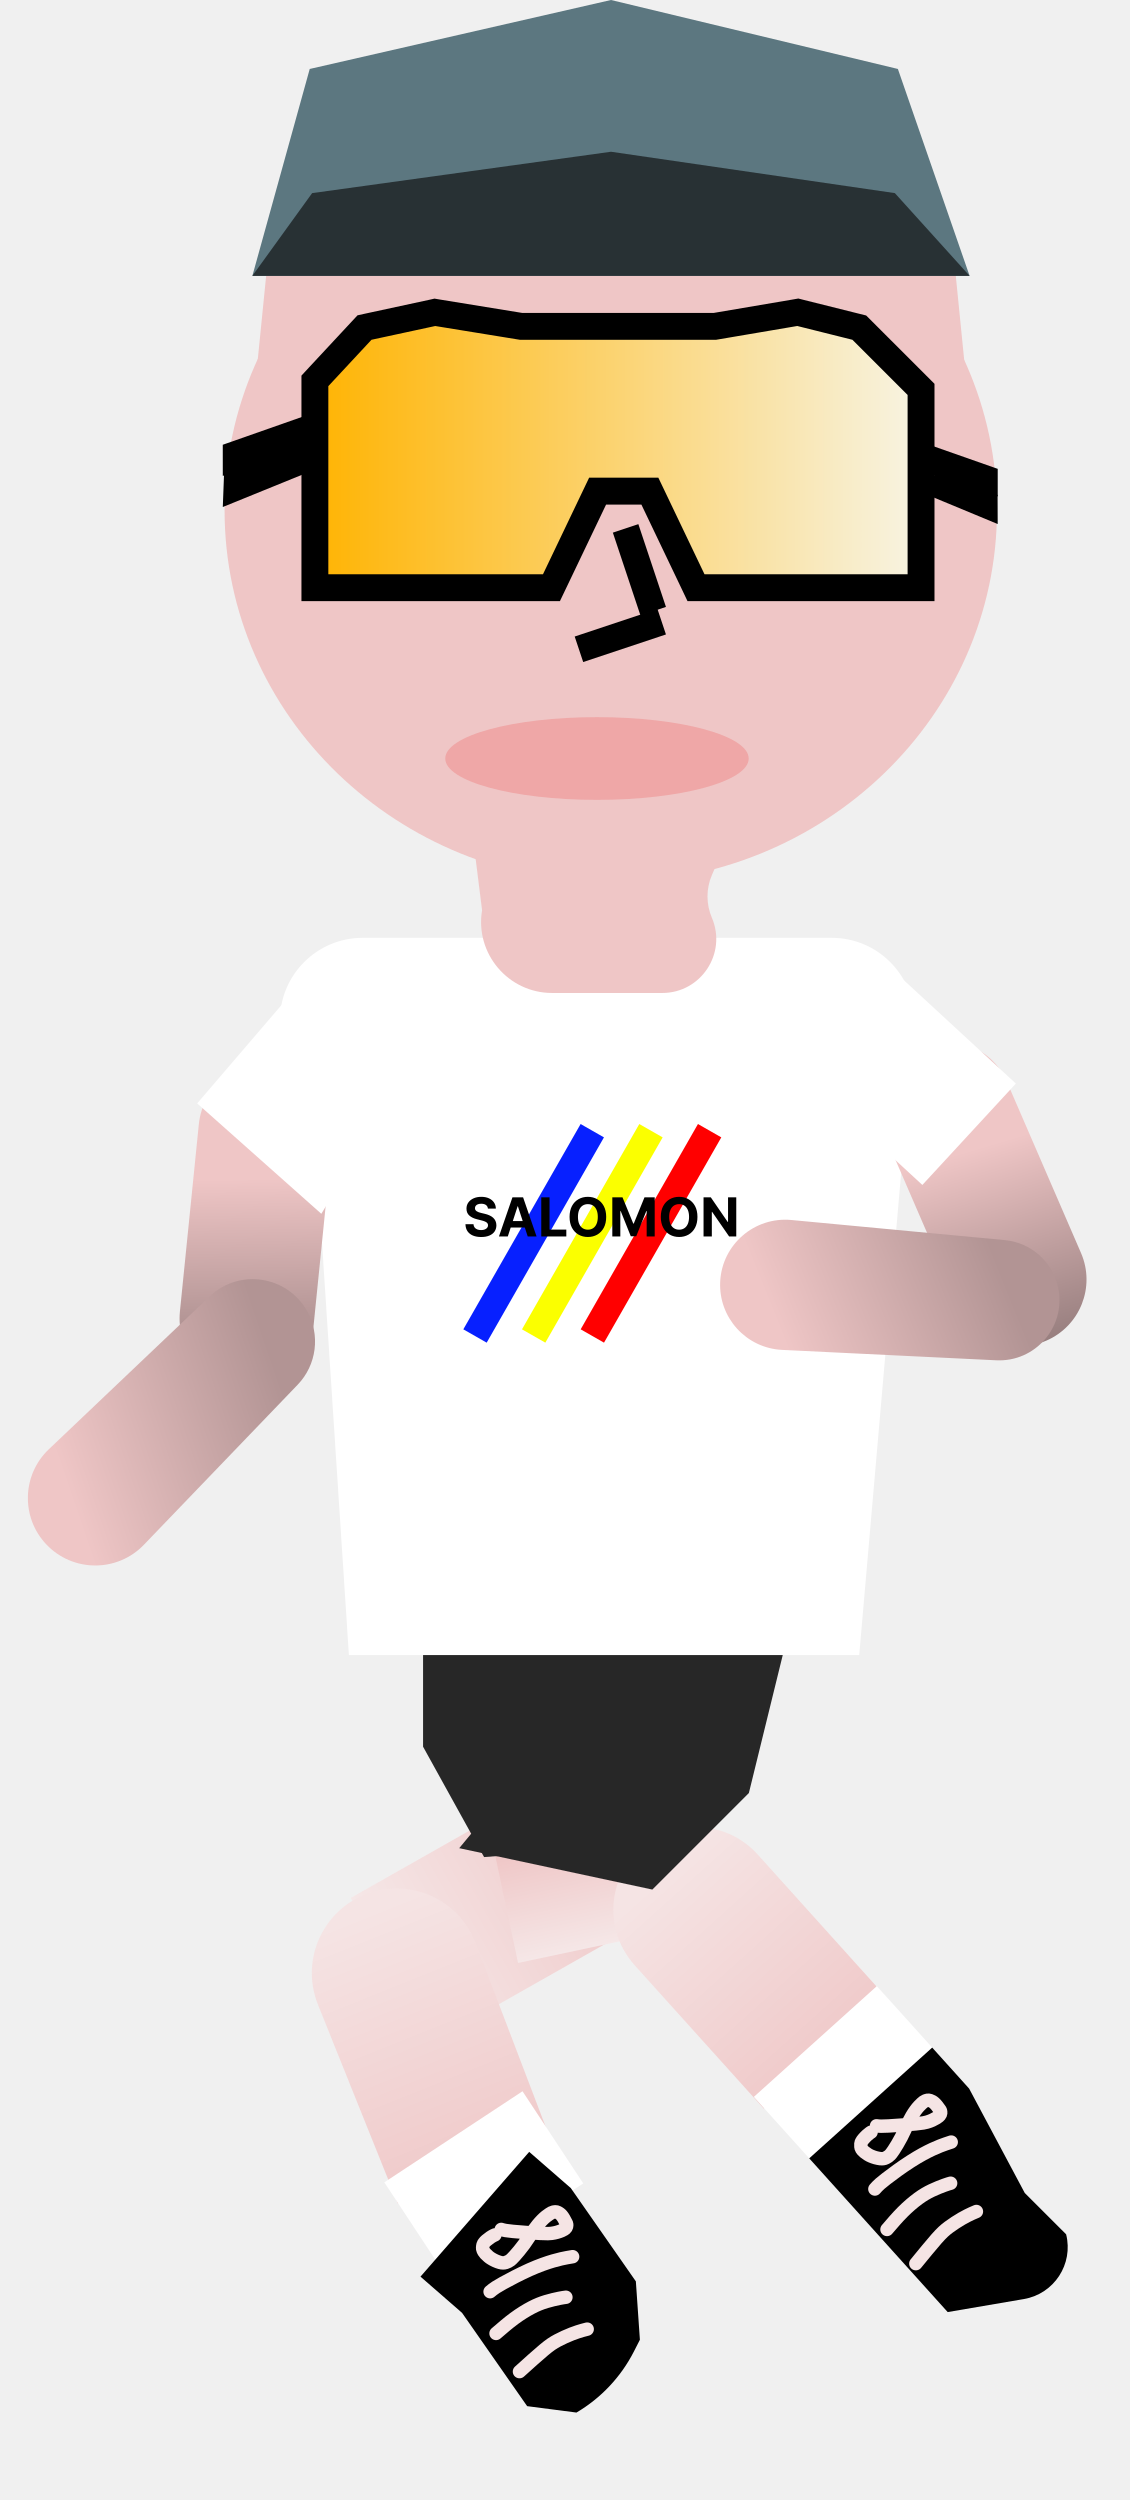
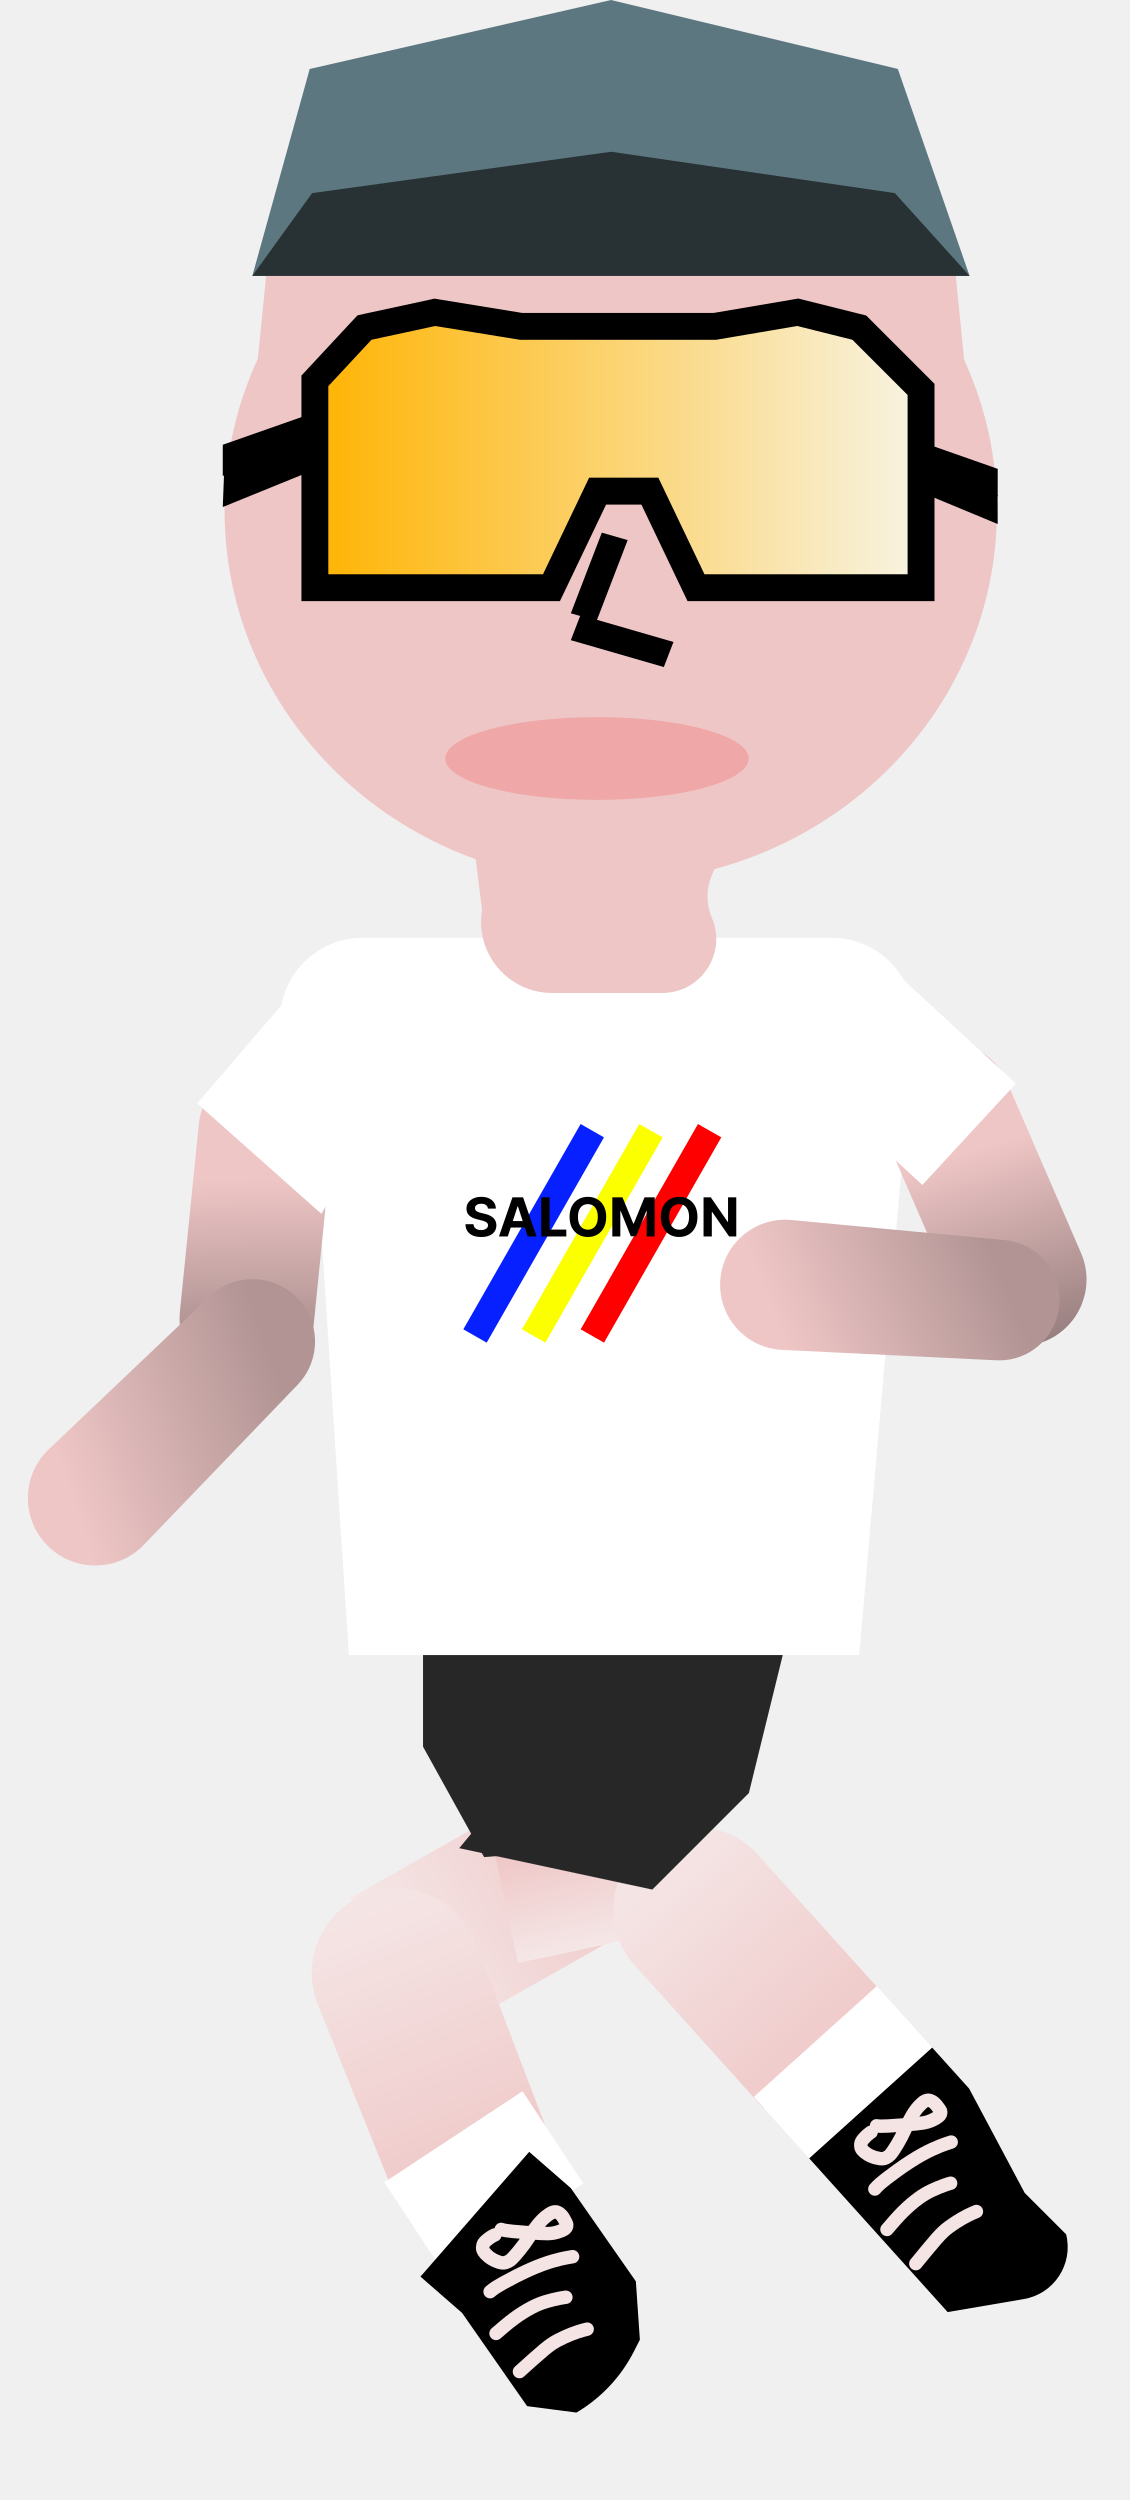
<svg xmlns="http://www.w3.org/2000/svg" width="42" height="93" viewBox="0 0 42 93" fill="none">
  <path d="M34.016 37.965C34.016 36.265 32.638 34.887 30.937 34.887H13.492C11.792 34.887 10.414 36.265 10.414 37.965C10.414 39.666 11.792 41.044 13.492 41.044H30.937C32.638 41.044 34.016 39.666 34.016 37.965Z" fill="white" />
-   <rect width="6.157" height="9.997" transform="matrix(-0.49294 -0.870064 -0.870064 0.49294 24.7795 71.0312)" fill="url(#paint0_linear_166_1121)" />
-   <rect width="6.157" height="4.105" transform="matrix(-0.978148 0.207912 0.207912 0.978148 24.4406 67.7266)" fill="url(#paint1_linear_166_1121)" />
-   <path d="M28.183 68.985C27.045 67.721 25.099 67.62 23.835 68.757C22.572 69.895 22.47 71.842 23.608 73.105L28.415 78.443L32.99 74.322L28.183 68.985Z" fill="url(#paint2_linear_166_1121)" />
-   <path d="M17.69 72.276C17.135 70.823 15.602 69.993 14.082 70.322C12.177 70.735 11.101 72.763 11.828 74.572L14.797 81.964L20.512 79.674L17.69 72.276Z" fill="url(#paint3_linear_166_1121)" />
-   <path d="M29.37 60.543L22.823 61.816L17.083 68.752L24.267 70.292L27.858 66.7L29.37 60.543Z" fill="#272727" />
-   <path d="M24.679 64.977L24.679 60.871L15.738 58.818L15.738 64.977L18.008 69.083L24.678 68.57L20.675 64.649L24.679 64.977Z" fill="#272727" />
+   <rect width="6.157" height="9.997" transform="matrix(-0.49294 -0.870064 -0.870064 0.49294 24.779 71.0312)" fill="url(#paint0_linear_166_1122)" />
+   <rect width="6.157" height="4.105" transform="matrix(-0.978148 0.207912 0.207912 0.978148 24.4401 67.7266)" fill="url(#paint1_linear_166_1122)" />
+   <path d="M28.183 68.985C27.045 67.721 25.098 67.62 23.835 68.757C22.571 69.895 22.47 71.842 23.608 73.105L28.415 78.443L32.99 74.322L28.183 68.985Z" fill="url(#paint2_linear_166_1122)" />
+   <path d="M17.689 72.276C17.135 70.823 15.602 69.993 14.082 70.322C12.176 70.735 11.1 72.763 11.827 74.572L14.797 81.964L20.512 79.674L17.689 72.276Z" fill="url(#paint3_linear_166_1122)" />
+   <path d="M29.37 60.543L22.822 61.816L17.083 68.752L24.266 70.292L27.858 66.7L29.37 60.543Z" fill="#272727" />
+   <path d="M24.678 64.977L24.678 60.871L15.737 58.818L15.737 64.977L18.008 69.083L24.678 68.57L20.675 64.649L24.678 64.977Z" fill="#272727" />
  <path d="M34.016 37.967H11.44L12.979 61.569H14.512H30.931H31.963L34.016 37.967Z" fill="white" />
  <line x1="22.033" y1="42.062" x2="17.67" y2="49.699" stroke="#0720FF" />
  <line x1="26.398" y1="42.062" x2="22.035" y2="49.699" stroke="#FF0000" />
  <line x1="24.216" y1="42.062" x2="19.852" y2="49.699" stroke="#FBFF00" />
  <path d="M18.151 44.96C18.145 44.903 18.121 44.858 18.078 44.826C18.035 44.795 17.976 44.779 17.902 44.779C17.852 44.779 17.81 44.786 17.775 44.8C17.741 44.814 17.714 44.833 17.696 44.858C17.678 44.882 17.669 44.91 17.669 44.941C17.668 44.967 17.673 44.99 17.685 45.01C17.697 45.029 17.714 45.046 17.735 45.06C17.757 45.074 17.782 45.086 17.809 45.096C17.837 45.106 17.867 45.115 17.899 45.122L18.03 45.153C18.093 45.167 18.151 45.186 18.204 45.21C18.257 45.233 18.303 45.263 18.342 45.297C18.381 45.332 18.411 45.373 18.432 45.419C18.454 45.466 18.465 45.52 18.466 45.581C18.465 45.67 18.442 45.747 18.398 45.812C18.353 45.877 18.289 45.927 18.204 45.963C18.12 45.999 18.019 46.017 17.901 46.017C17.784 46.017 17.681 45.999 17.594 45.963C17.508 45.927 17.44 45.873 17.391 45.803C17.343 45.732 17.317 45.644 17.315 45.539H17.613C17.616 45.588 17.63 45.629 17.655 45.662C17.68 45.694 17.713 45.718 17.755 45.735C17.797 45.751 17.844 45.759 17.898 45.759C17.95 45.759 17.995 45.751 18.033 45.736C18.072 45.721 18.102 45.7 18.123 45.673C18.145 45.646 18.155 45.615 18.155 45.58C18.155 45.547 18.146 45.52 18.126 45.498C18.107 45.475 18.079 45.456 18.042 45.441C18.006 45.425 17.961 45.411 17.908 45.398L17.75 45.358C17.627 45.328 17.53 45.282 17.459 45.218C17.388 45.155 17.353 45.069 17.353 44.962C17.353 44.874 17.376 44.797 17.424 44.731C17.472 44.665 17.537 44.614 17.62 44.577C17.704 44.54 17.799 44.522 17.905 44.522C18.012 44.522 18.107 44.54 18.187 44.577C18.268 44.614 18.331 44.665 18.376 44.731C18.421 44.797 18.444 44.873 18.446 44.96H18.151ZM18.89 45.996H18.561L19.063 44.541H19.459L19.96 45.996H19.631L19.266 44.874H19.255L18.89 45.996ZM18.869 45.424H19.648V45.664H18.869V45.424ZM20.135 45.996V44.541H20.443V45.742H21.067V45.996H20.135ZM22.55 45.269C22.55 45.427 22.52 45.562 22.46 45.674C22.4 45.785 22.319 45.87 22.216 45.929C22.113 45.987 21.997 46.016 21.869 46.016C21.74 46.016 21.624 45.987 21.521 45.928C21.418 45.869 21.337 45.784 21.277 45.673C21.218 45.562 21.188 45.427 21.188 45.269C21.188 45.11 21.218 44.975 21.277 44.864C21.337 44.753 21.418 44.668 21.521 44.61C21.624 44.551 21.74 44.522 21.869 44.522C21.997 44.522 22.113 44.551 22.216 44.61C22.319 44.668 22.4 44.753 22.46 44.864C22.52 44.975 22.55 45.11 22.55 45.269ZM22.238 45.269C22.238 45.166 22.223 45.079 22.192 45.009C22.162 44.938 22.119 44.885 22.064 44.848C22.008 44.812 21.943 44.794 21.869 44.794C21.795 44.794 21.73 44.812 21.674 44.848C21.619 44.885 21.576 44.938 21.545 45.009C21.515 45.079 21.5 45.166 21.5 45.269C21.5 45.372 21.515 45.458 21.545 45.529C21.576 45.599 21.619 45.653 21.674 45.689C21.73 45.726 21.795 45.744 21.869 45.744C21.943 45.744 22.008 45.726 22.064 45.689C22.119 45.653 22.162 45.599 22.192 45.529C22.223 45.458 22.238 45.372 22.238 45.269ZM22.778 44.541H23.157L23.558 45.519H23.575L23.975 44.541H24.355V45.996H24.056V45.049H24.044L23.668 45.989H23.465L23.088 45.046H23.076V45.996H22.778V44.541ZM25.945 45.269C25.945 45.427 25.915 45.562 25.855 45.674C25.795 45.785 25.713 45.87 25.61 45.929C25.507 45.987 25.392 46.016 25.264 46.016C25.134 46.016 25.018 45.987 24.916 45.928C24.813 45.869 24.732 45.784 24.672 45.673C24.612 45.562 24.582 45.427 24.582 45.269C24.582 45.11 24.612 44.975 24.672 44.864C24.732 44.753 24.813 44.668 24.916 44.61C25.018 44.551 25.134 44.522 25.264 44.522C25.392 44.522 25.507 44.551 25.61 44.61C25.713 44.668 25.795 44.753 25.855 44.864C25.915 44.975 25.945 45.11 25.945 45.269ZM25.633 45.269C25.633 45.166 25.617 45.079 25.587 45.009C25.556 44.938 25.514 44.885 25.458 44.848C25.403 44.812 25.338 44.794 25.264 44.794C25.189 44.794 25.124 44.812 25.069 44.848C25.014 44.885 24.971 44.938 24.94 45.009C24.909 45.079 24.894 45.166 24.894 45.269C24.894 45.372 24.909 45.458 24.94 45.529C24.971 45.599 25.014 45.653 25.069 45.689C25.124 45.726 25.189 45.744 25.264 45.744C25.338 45.744 25.403 45.726 25.458 45.689C25.514 45.653 25.556 45.599 25.587 45.529C25.617 45.458 25.633 45.372 25.633 45.269ZM27.389 44.541V45.996H27.123L26.491 45.081H26.48V45.996H26.172V44.541H26.442L27.07 45.456H27.083V44.541H27.389Z" fill="black" />
  <path d="M27.681 29.756H17.419L17.933 33.861C17.664 35.472 18.907 36.939 20.54 36.939H24.635C26.077 36.939 27.049 35.465 26.481 34.139C26.265 33.633 26.265 33.062 26.481 32.556L27.681 29.756Z" fill="#EFC6C6" />
-   <path d="M35.555 10.26H9.901L9.387 15.391H36.068L35.555 10.26Z" fill="#EFC6C6" />
-   <ellipse cx="14.367" cy="13.853" rx="14.367" ry="13.853" transform="matrix(-1 0 0 1 37.0881 5.12891)" fill="#EFC6C6" />
-   <path d="M11.714 21.862H20.514L20.65 21.578L22.231 18.27H24.175L25.756 21.578L25.891 21.862H34.263V14.485L31.966 12.188L31.833 12.155L29.78 11.642L29.678 11.616L29.575 11.634L26.598 12.14H19.38L16.27 11.634L16.177 11.618L16.085 11.639L13.713 12.151L13.559 12.185L13.452 12.3L11.847 14.025L11.714 14.169V21.862Z" fill="url(#paint4_linear_166_1121)" stroke="black" />
-   <path d="M37.115 17.441L34.2 16.417L33.87 17.389L37.115 18.468L37.115 17.441Z" fill="black" />
-   <path d="M37.11 18.411L34.833 17.439L34.504 18.411L37.114 19.494L37.11 18.411Z" fill="black" />
-   <path d="M8.287 16.545L11.58 15.388L11.952 16.485L8.288 17.704L8.287 16.545Z" fill="black" />
-   <path d="M8.335 17.624L11.206 16.425L11.579 17.522L8.288 18.861L8.335 17.624Z" fill="black" />
-   <line y1="-0.5" x2="3.245" y2="-0.5" transform="matrix(0.316228 0.948683 0.948683 -0.316228 23.7468 19.498)" stroke="black" />
-   <line y1="-0.5" x2="3.245" y2="-0.5" transform="matrix(-0.948683 0.316228 0.316228 0.948683 24.7731 23.6016)" stroke="black" />
-   <ellipse cx="5.644" cy="1.539" rx="5.644" ry="1.539" transform="matrix(-1 0 0 1 27.8517 26.6777)" fill="#EFA7A7" />
-   <path d="M33.401 2.565L22.728 0L11.522 2.565L9.388 10.262H36.069L33.401 2.565Z" fill="#5C7780" />
-   <path d="M33.289 7.184L22.728 5.645L11.611 7.184L9.388 10.262H36.069L33.289 7.184Z" fill="#283134" />
-   <rect width="6.157" height="4.105" transform="matrix(-0.743028 0.66926 0.66926 0.743028 32.6179 73.8828)" fill="white" />
-   <path d="M36.051 77.695L34.678 76.17L30.103 80.291L31.477 81.816L35.254 86.009L38.088 85.525C39.213 85.333 39.937 84.224 39.66 83.117L38.121 81.579L36.051 77.695Z" fill="black" />
-   <path d="M36.322 82.268C36.279 82.286 36.236 82.303 36.15 82.342C36.064 82.382 35.937 82.442 35.781 82.532C35.626 82.622 35.445 82.739 35.297 82.849C35.148 82.959 35.037 83.06 34.84 83.282C34.644 83.505 34.365 83.847 34.07 84.207" stroke="#F5E4E4" stroke-width="0.5" stroke-linecap="round" />
-   <path d="M35.363 81.216C35.305 81.232 35.246 81.249 35.127 81.292C35.007 81.335 34.828 81.405 34.66 81.485C34.492 81.565 34.34 81.653 34.16 81.784C33.981 81.916 33.778 82.087 33.581 82.285C33.383 82.483 33.197 82.702 32.997 82.935" stroke="#F5E4E4" stroke-width="0.5" stroke-linecap="round" />
-   <path d="M35.385 79.685C35.335 79.701 35.285 79.717 35.178 79.754C35.072 79.791 34.91 79.849 34.69 79.951C34.471 80.053 34.198 80.197 33.877 80.403C33.556 80.608 33.196 80.871 32.974 81.044C32.751 81.216 32.677 81.289 32.63 81.338C32.583 81.387 32.565 81.409 32.546 81.431" stroke="#F5E4E4" stroke-width="0.5" stroke-linecap="round" />
-   <path d="M32.608 79.08C32.62 79.082 32.631 79.084 32.671 79.089C32.712 79.093 32.782 79.101 33.05 79.086C33.317 79.072 33.78 79.036 34.057 79.009C34.334 78.981 34.411 78.964 34.483 78.943C34.554 78.923 34.618 78.898 34.679 78.871C34.739 78.843 34.796 78.812 34.838 78.786C34.908 78.743 34.941 78.709 34.958 78.688C35.003 78.635 34.999 78.578 34.986 78.527C34.984 78.515 34.979 78.508 34.955 78.473C34.931 78.438 34.886 78.376 34.849 78.33C34.812 78.284 34.783 78.255 34.756 78.231C34.704 78.184 34.647 78.156 34.596 78.139C34.523 78.114 34.477 78.134 34.41 78.159C34.383 78.169 34.349 78.194 34.289 78.248C34.23 78.301 34.146 78.385 34.057 78.508C33.967 78.63 33.874 78.789 33.788 78.96C33.703 79.132 33.628 79.311 33.532 79.496C33.436 79.682 33.321 79.869 33.245 79.984C33.169 80.099 33.135 80.136 33.111 80.162C33.072 80.204 33.022 80.236 32.957 80.27C32.925 80.287 32.892 80.296 32.859 80.301C32.825 80.306 32.791 80.307 32.741 80.301C32.692 80.294 32.628 80.282 32.568 80.266C32.507 80.249 32.45 80.227 32.405 80.208C32.36 80.189 32.329 80.173 32.287 80.147C32.245 80.121 32.195 80.085 32.16 80.057C32.103 80.013 32.073 79.971 32.051 79.938C32.022 79.892 32.019 79.817 32.025 79.742C32.026 79.72 32.038 79.695 32.053 79.667C32.067 79.639 32.088 79.609 32.123 79.568C32.158 79.527 32.207 79.475 32.252 79.434C32.297 79.393 32.335 79.364 32.36 79.346C32.385 79.328 32.395 79.323 32.404 79.317" stroke="#F5E4E4" stroke-width="0.5" stroke-linecap="round" />
-   <rect width="6.157" height="4.105" transform="matrix(-0.834958 0.550313 0.550313 0.834958 19.4377 77.7949)" fill="white" />
-   <path d="M21.234 81.397L19.686 80.049L15.642 84.691L17.189 86.039L19.61 89.509L21.444 89.747C22.357 89.209 23.098 88.422 23.58 87.478L23.804 87.039L23.654 84.867L21.234 81.397Z" fill="black" />
-   <path d="M21.843 86.644C21.797 86.655 21.752 86.666 21.661 86.692C21.57 86.718 21.435 86.759 21.268 86.824C21.1 86.889 20.905 86.978 20.741 87.065C20.578 87.152 20.453 87.234 20.225 87.425C19.997 87.615 19.67 87.912 19.325 88.223" stroke="#F5E4E4" stroke-width="0.5" stroke-linecap="round" />
-   <path d="M21.051 85.458C20.991 85.466 20.93 85.473 20.805 85.498C20.681 85.523 20.493 85.565 20.315 85.619C20.137 85.673 19.973 85.737 19.776 85.84C19.579 85.943 19.353 86.082 19.128 86.248C18.903 86.414 18.686 86.603 18.453 86.803" stroke="#F5E4E4" stroke-width="0.5" stroke-linecap="round" />
-   <path d="M21.301 83.949C21.249 83.957 21.197 83.966 21.086 83.986C20.975 84.007 20.807 84.04 20.574 84.108C20.342 84.176 20.05 84.277 19.702 84.432C19.355 84.588 18.959 84.794 18.713 84.931C18.467 85.068 18.383 85.129 18.329 85.171C18.275 85.212 18.254 85.231 18.232 85.25" stroke="#F5E4E4" stroke-width="0.5" stroke-linecap="round" />
-   <path d="M18.647 82.935C18.658 82.939 18.668 82.943 18.708 82.953C18.747 82.964 18.816 82.982 19.082 83.008C19.349 83.034 19.812 83.067 20.09 83.082C20.368 83.097 20.447 83.091 20.52 83.081C20.594 83.071 20.661 83.057 20.725 83.039C20.79 83.02 20.85 82.999 20.895 82.979C20.971 82.946 21.008 82.918 21.029 82.9C21.081 82.854 21.085 82.797 21.081 82.746C21.08 82.733 21.077 82.725 21.058 82.687C21.039 82.649 21.004 82.581 20.974 82.53C20.944 82.479 20.921 82.446 20.897 82.417C20.853 82.364 20.801 82.328 20.753 82.303C20.685 82.267 20.636 82.28 20.566 82.295C20.538 82.301 20.501 82.321 20.434 82.365C20.366 82.408 20.271 82.479 20.165 82.587C20.058 82.695 19.941 82.838 19.831 82.994C19.721 83.151 19.62 83.317 19.498 83.486C19.375 83.655 19.233 83.822 19.14 83.925C19.048 84.027 19.009 84.059 18.981 84.081C18.936 84.116 18.883 84.14 18.813 84.165C18.779 84.176 18.745 84.18 18.711 84.18C18.677 84.18 18.643 84.175 18.595 84.162C18.547 84.149 18.486 84.127 18.429 84.101C18.371 84.075 18.319 84.046 18.277 84.02C18.235 83.995 18.206 83.974 18.169 83.942C18.132 83.91 18.087 83.868 18.056 83.835C18.007 83.782 17.984 83.736 17.968 83.7C17.945 83.651 17.953 83.575 17.97 83.503C17.976 83.481 17.991 83.458 18.01 83.432C18.028 83.406 18.053 83.38 18.093 83.345C18.134 83.31 18.191 83.266 18.241 83.232C18.291 83.198 18.334 83.175 18.362 83.161C18.389 83.147 18.399 83.143 18.41 83.139" stroke="#F5E4E4" stroke-width="0.5" stroke-linecap="round" />
-   <rect x="36.471" y="37.965" width="11.902" height="4.958" rx="2.479" transform="rotate(66.5957 36.4714 37.9648)" fill="url(#paint5_linear_166_1121)" />
-   <path d="M37.38 46.132C38.366 46.225 39.174 46.953 39.368 47.924C39.654 49.355 38.519 50.674 37.061 50.603L29.093 50.216C27.757 50.151 26.726 49.015 26.791 47.678C26.858 46.299 28.063 45.255 29.438 45.384L37.38 46.132Z" fill="url(#paint6_linear_166_1121)" />
+   <path d="M35.554 10.26H9.9L9.387 15.391H36.068L35.554 10.26Z" fill="#EFC6C6" />
+   <ellipse cx="14.367" cy="13.853" rx="14.367" ry="13.853" transform="matrix(-1 0 0 1 37.0876 5.12891)" fill="#EFC6C6" />
+   <path d="M11.713 21.862H20.514L20.65 21.578L22.231 18.27H24.175L25.755 21.578L25.891 21.862H34.263V14.485L31.966 12.188L31.832 12.155L29.779 11.642L29.678 11.616L29.574 11.634L26.598 12.14H19.379L16.27 11.634L16.177 11.618L16.084 11.639L13.712 12.151L13.559 12.185L13.451 12.3L11.847 14.025L11.713 14.169V21.862Z" fill="url(#paint4_linear_166_1122)" stroke="black" />
+   <path d="M37.115 17.441L34.199 16.417L33.869 17.389L37.114 18.468L37.115 17.441Z" fill="black" />
+   <path d="M37.11 18.411L34.833 17.439L34.503 18.411L37.114 19.494L37.11 18.411Z" fill="black" />
+   <path d="M8.287 16.545L11.579 15.388L11.952 16.485L8.287 17.704L8.287 16.545Z" fill="black" />
+   <path d="M8.335 17.624L11.206 16.425L11.578 17.522L8.287 18.861L8.335 17.624Z" fill="black" />
+   <line y1="-0.5" x2="3.214" y2="-0.5" transform="matrix(-0.35871 0.933449 -0.960651 -0.27776 22.3879 19.8145)" stroke="black" />
+   <line y1="-0.5" x2="3.601" y2="-0.5" transform="matrix(0.960651 0.27776 -0.35871 0.933449 21.235 23.8145)" stroke="black" />
+   <ellipse cx="5.644" cy="1.539" rx="5.644" ry="1.539" transform="matrix(-1 0 0 1 27.8512 26.6777)" fill="#EFA7A7" />
+   <path d="M33.4 2.565L22.728 0L11.522 2.565L9.387 10.262H36.068L33.4 2.565Z" fill="#5C7780" />
+   <path d="M33.289 7.184L22.728 5.645L11.611 7.184L9.387 10.262H36.068L33.289 7.184Z" fill="#283134" />
+   <rect width="6.157" height="4.105" transform="matrix(-0.743028 0.66926 0.66926 0.743028 32.6174 73.8828)" fill="white" />
+   <path d="M36.051 77.695L34.677 76.17L30.102 80.291L31.476 81.816L35.253 86.009L38.087 85.525C39.212 85.333 39.936 84.224 39.66 83.117L38.12 81.579L36.051 77.695Z" fill="black" />
+   <path d="M36.322 82.268C36.279 82.286 36.235 82.303 36.15 82.342C36.064 82.382 35.936 82.442 35.781 82.532C35.625 82.622 35.445 82.739 35.296 82.849C35.148 82.959 35.036 83.06 34.84 83.282C34.643 83.505 34.364 83.847 34.069 84.207" stroke="#F5E4E4" stroke-width="0.5" stroke-linecap="round" />
+   <path d="M35.363 81.216C35.304 81.232 35.246 81.249 35.126 81.292C35.007 81.335 34.827 81.405 34.659 81.485C34.491 81.565 34.339 81.653 34.16 81.784C33.98 81.916 33.778 82.087 33.58 82.285C33.383 82.483 33.196 82.702 32.996 82.935" stroke="#F5E4E4" stroke-width="0.5" stroke-linecap="round" />
+   <path d="M35.384 79.685C35.334 79.701 35.284 79.717 35.178 79.754C35.071 79.791 34.91 79.849 34.69 79.951C34.47 80.053 34.197 80.197 33.876 80.403C33.556 80.608 33.196 80.871 32.973 81.044C32.751 81.216 32.677 81.289 32.63 81.338C32.582 81.387 32.564 81.409 32.545 81.431" stroke="#F5E4E4" stroke-width="0.5" stroke-linecap="round" />
+   <path d="M32.608 79.08C32.619 79.082 32.63 79.084 32.671 79.089C32.712 79.093 32.782 79.101 33.049 79.086C33.317 79.072 33.779 79.036 34.056 79.009C34.333 78.981 34.411 78.964 34.482 78.943C34.554 78.923 34.617 78.898 34.678 78.871C34.739 78.843 34.795 78.812 34.837 78.786C34.907 78.743 34.94 78.709 34.958 78.688C35.003 78.635 34.998 78.578 34.986 78.527C34.983 78.515 34.979 78.508 34.955 78.473C34.93 78.438 34.885 78.376 34.848 78.33C34.811 78.284 34.783 78.255 34.755 78.231C34.703 78.184 34.647 78.156 34.596 78.139C34.523 78.114 34.477 78.134 34.409 78.159C34.383 78.169 34.349 78.194 34.289 78.248C34.229 78.301 34.146 78.385 34.056 78.508C33.967 78.63 33.873 78.789 33.788 78.96C33.702 79.132 33.628 79.311 33.532 79.496C33.436 79.682 33.32 79.869 33.244 79.984C33.168 80.099 33.135 80.136 33.11 80.162C33.071 80.204 33.022 80.236 32.956 80.27C32.924 80.287 32.892 80.296 32.858 80.301C32.825 80.306 32.79 80.307 32.741 80.301C32.691 80.294 32.628 80.282 32.567 80.266C32.506 80.249 32.45 80.227 32.405 80.208C32.36 80.189 32.328 80.173 32.286 80.147C32.245 80.121 32.194 80.085 32.159 80.057C32.103 80.013 32.073 79.971 32.051 79.938C32.022 79.892 32.018 79.817 32.024 79.742C32.026 79.72 32.038 79.695 32.052 79.667C32.067 79.639 32.087 79.609 32.122 79.568C32.157 79.527 32.206 79.475 32.251 79.434C32.296 79.393 32.335 79.364 32.36 79.346C32.385 79.328 32.394 79.323 32.404 79.317" stroke="#F5E4E4" stroke-width="0.5" stroke-linecap="round" />
+   <rect width="6.157" height="4.105" transform="matrix(-0.834958 0.550313 0.550313 0.834958 19.4372 77.7949)" fill="white" />
+   <path d="M21.233 81.397L19.686 80.049L15.641 84.691L17.188 86.039L19.609 89.509L21.444 89.747C22.357 89.209 23.098 88.422 23.579 87.478L23.803 87.039L23.654 84.867L21.233 81.397Z" fill="black" />
+   <path d="M21.842 86.644C21.797 86.655 21.751 86.666 21.66 86.692C21.57 86.718 21.435 86.759 21.267 86.824C21.1 86.889 20.904 86.978 20.741 87.065C20.578 87.152 20.452 87.234 20.225 87.425C19.997 87.615 19.67 87.912 19.324 88.223" stroke="#F5E4E4" stroke-width="0.5" stroke-linecap="round" />
+   <path d="M21.05 85.458C20.99 85.466 20.93 85.473 20.805 85.498C20.68 85.523 20.492 85.565 20.314 85.619C20.136 85.673 19.973 85.737 19.776 85.84C19.579 85.943 19.352 86.082 19.128 86.248C18.902 86.414 18.686 86.603 18.453 86.803" stroke="#F5E4E4" stroke-width="0.5" stroke-linecap="round" />
+   <path d="M21.3 83.949C21.248 83.957 21.197 83.966 21.086 83.986C20.975 84.007 20.806 84.04 20.574 84.108C20.341 84.176 20.05 84.277 19.702 84.432C19.354 84.588 18.959 84.794 18.713 84.931C18.467 85.068 18.383 85.129 18.329 85.171C18.275 85.212 18.253 85.231 18.232 85.25" stroke="#F5E4E4" stroke-width="0.5" stroke-linecap="round" />
+   <path d="M18.646 82.935C18.657 82.939 18.668 82.943 18.707 82.953C18.747 82.964 18.815 82.982 19.082 83.008C19.348 83.034 19.811 83.067 20.089 83.082C20.367 83.097 20.446 83.091 20.52 83.081C20.594 83.071 20.66 83.057 20.725 83.039C20.789 83.02 20.849 82.999 20.895 82.979C20.97 82.946 21.008 82.918 21.029 82.9C21.081 82.854 21.085 82.797 21.08 82.746C21.079 82.733 21.076 82.725 21.058 82.687C21.039 82.649 21.004 82.581 20.974 82.53C20.944 82.479 20.921 82.446 20.897 82.417C20.852 82.364 20.801 82.328 20.753 82.303C20.685 82.267 20.636 82.28 20.566 82.295C20.538 82.301 20.5 82.321 20.433 82.365C20.366 82.408 20.271 82.479 20.164 82.587C20.057 82.695 19.941 82.838 19.831 82.994C19.721 83.151 19.62 83.317 19.497 83.486C19.374 83.655 19.232 83.822 19.14 83.925C19.047 84.027 19.009 84.059 18.981 84.081C18.936 84.116 18.882 84.14 18.812 84.165C18.778 84.176 18.745 84.18 18.711 84.18C18.677 84.18 18.642 84.175 18.595 84.162C18.547 84.149 18.486 84.127 18.428 84.101C18.371 84.075 18.318 84.046 18.277 84.02C18.235 83.995 18.206 83.974 18.169 83.942C18.131 83.91 18.087 83.868 18.056 83.835C18.007 83.782 17.984 83.736 17.967 83.7C17.945 83.651 17.953 83.575 17.97 83.503C17.975 83.481 17.991 83.458 18.009 83.432C18.028 83.406 18.052 83.38 18.093 83.345C18.134 83.31 18.19 83.266 18.241 83.232C18.291 83.198 18.334 83.175 18.361 83.161C18.388 83.147 18.398 83.143 18.409 83.139" stroke="#F5E4E4" stroke-width="0.5" stroke-linecap="round" />
+   <rect x="36.471" y="37.965" width="11.902" height="4.958" rx="2.479" transform="rotate(66.5957 36.4714 37.9648)" fill="url(#paint5_linear_166_1122)" />
+   <path d="M37.38 46.132C38.366 46.225 39.174 46.953 39.368 47.924C39.654 49.355 38.519 50.674 37.061 50.603L29.093 50.216C27.757 50.151 26.726 49.015 26.791 47.678C26.858 46.299 28.063 45.255 29.438 45.384L37.38 46.132Z" fill="url(#paint6_linear_166_1122)" />
  <rect width="6.486" height="5.131" transform="matrix(-0.735019 -0.678046 -0.678046 0.735019 37.7907 40.3086)" fill="white" />
-   <rect width="12.004" height="5" rx="2.5" transform="matrix(-0.10054 0.994933 0.994933 0.10054 7.64812 39.332)" fill="url(#paint7_linear_166_1121)" />
-   <path d="M11.072 51.513C11.783 50.774 11.924 49.657 11.42 48.764C10.677 47.449 8.895 47.183 7.801 48.224L1.817 53.912C0.813 54.866 0.773 56.453 1.727 57.456C2.712 58.492 4.362 58.497 5.352 57.466L11.072 51.513Z" fill="url(#paint8_linear_166_1121)" />
+   <rect width="12.004" height="5" rx="2.5" transform="matrix(-0.10054 0.994933 0.994933 0.10054 7.64812 39.332)" fill="url(#paint7_linear_166_1122)" />
+   <path d="M11.072 51.513C11.783 50.774 11.924 49.657 11.42 48.764C10.677 47.449 8.895 47.183 7.801 48.224L1.817 53.912C0.813 54.866 0.773 56.453 1.727 57.456C2.712 58.492 4.362 58.497 5.352 57.466L11.072 51.513Z" fill="url(#paint8_linear_166_1122)" />
  <path d="M11.696 35.959L7.335 41.047L11.953 45.153L15.545 39.257L11.696 35.959Z" fill="white" />
  <defs>
-     <linearGradient id="paint0_linear_166_1121" x1="3.079" y1="0" x2="3.079" y2="9.997" gradientUnits="userSpaceOnUse">
+     <linearGradient id="paint0_linear_166_1122" x1="3.079" y1="0" x2="3.079" y2="9.997" gradientUnits="userSpaceOnUse">
      <stop stop-color="#EFC6C6" />
      <stop offset="1" stop-color="#F5E7E7" />
    </linearGradient>
-     <linearGradient id="paint1_linear_166_1121" x1="3.079" y1="0" x2="3.079" y2="4.105" gradientUnits="userSpaceOnUse">
+     <linearGradient id="paint1_linear_166_1122" x1="3.079" y1="0" x2="3.079" y2="4.105" gradientUnits="userSpaceOnUse">
      <stop stop-color="#EFC6C6" />
      <stop offset="1" stop-color="#F5E7E7" />
    </linearGradient>
-     <linearGradient id="paint2_linear_166_1121" x1="32.045" y1="76.896" x2="25.178" y2="69.271" gradientUnits="userSpaceOnUse">
+     <linearGradient id="paint2_linear_166_1122" x1="32.045" y1="76.896" x2="25.177" y2="69.271" gradientUnits="userSpaceOnUse">
      <stop stop-color="#EFC6C6" />
      <stop offset="1" stop-color="#F5E4E4" />
    </linearGradient>
-     <linearGradient id="paint3_linear_166_1121" x1="19.207" y1="81.618" x2="14.82" y2="70.67" gradientUnits="userSpaceOnUse">
+     <linearGradient id="paint3_linear_166_1122" x1="19.206" y1="81.618" x2="14.819" y2="70.67" gradientUnits="userSpaceOnUse">
      <stop stop-color="#EFC6C6" />
      <stop offset="1" stop-color="#F5E4E4" />
    </linearGradient>
-     <linearGradient id="paint4_linear_166_1121" x1="11.44" y1="16.931" x2="35.042" y2="16.931" gradientUnits="userSpaceOnUse">
+     <linearGradient id="paint4_linear_166_1122" x1="11.439" y1="16.931" x2="35.041" y2="16.931" gradientUnits="userSpaceOnUse">
      <stop stop-color="#FFB300" />
      <stop offset="1" stop-color="#F7F6EB" />
    </linearGradient>
-     <linearGradient id="paint5_linear_166_1121" x1="40.77" y1="40.067" x2="48.31" y2="40.968" gradientUnits="userSpaceOnUse">
+     <linearGradient id="paint5_linear_166_1122" x1="40.77" y1="40.067" x2="48.31" y2="40.968" gradientUnits="userSpaceOnUse">
      <stop stop-color="#EFC6C6" />
      <stop offset="1" stop-color="#987F7F" />
    </linearGradient>
-     <linearGradient id="paint6_linear_166_1121" x1="28.421" y1="48.06" x2="36.269" y2="44.897" gradientUnits="userSpaceOnUse">
+     <linearGradient id="paint6_linear_166_1122" x1="28.421" y1="48.06" x2="36.269" y2="44.897" gradientUnits="userSpaceOnUse">
      <stop stop-color="#EFC6C6" />
      <stop offset="1" stop-color="#B29494" />
    </linearGradient>
-     <linearGradient id="paint7_linear_166_1121" x1="4.335" y1="2.12" x2="11.94" y2="3.029" gradientUnits="userSpaceOnUse">
+     <linearGradient id="paint7_linear_166_1122" x1="4.335" y1="2.12" x2="11.94" y2="3.029" gradientUnits="userSpaceOnUse">
      <stop stop-color="#EFC6C6" />
      <stop offset="1" stop-color="#987F7F" />
    </linearGradient>
-     <linearGradient id="paint8_linear_166_1121" x1="2.747" y1="56.056" x2="11.036" y2="53.231" gradientUnits="userSpaceOnUse">
+     <linearGradient id="paint8_linear_166_1122" x1="2.747" y1="56.056" x2="11.036" y2="53.231" gradientUnits="userSpaceOnUse">
      <stop stop-color="#EFC6C6" />
      <stop offset="1" stop-color="#B29494" />
    </linearGradient>
  </defs>
</svg>
